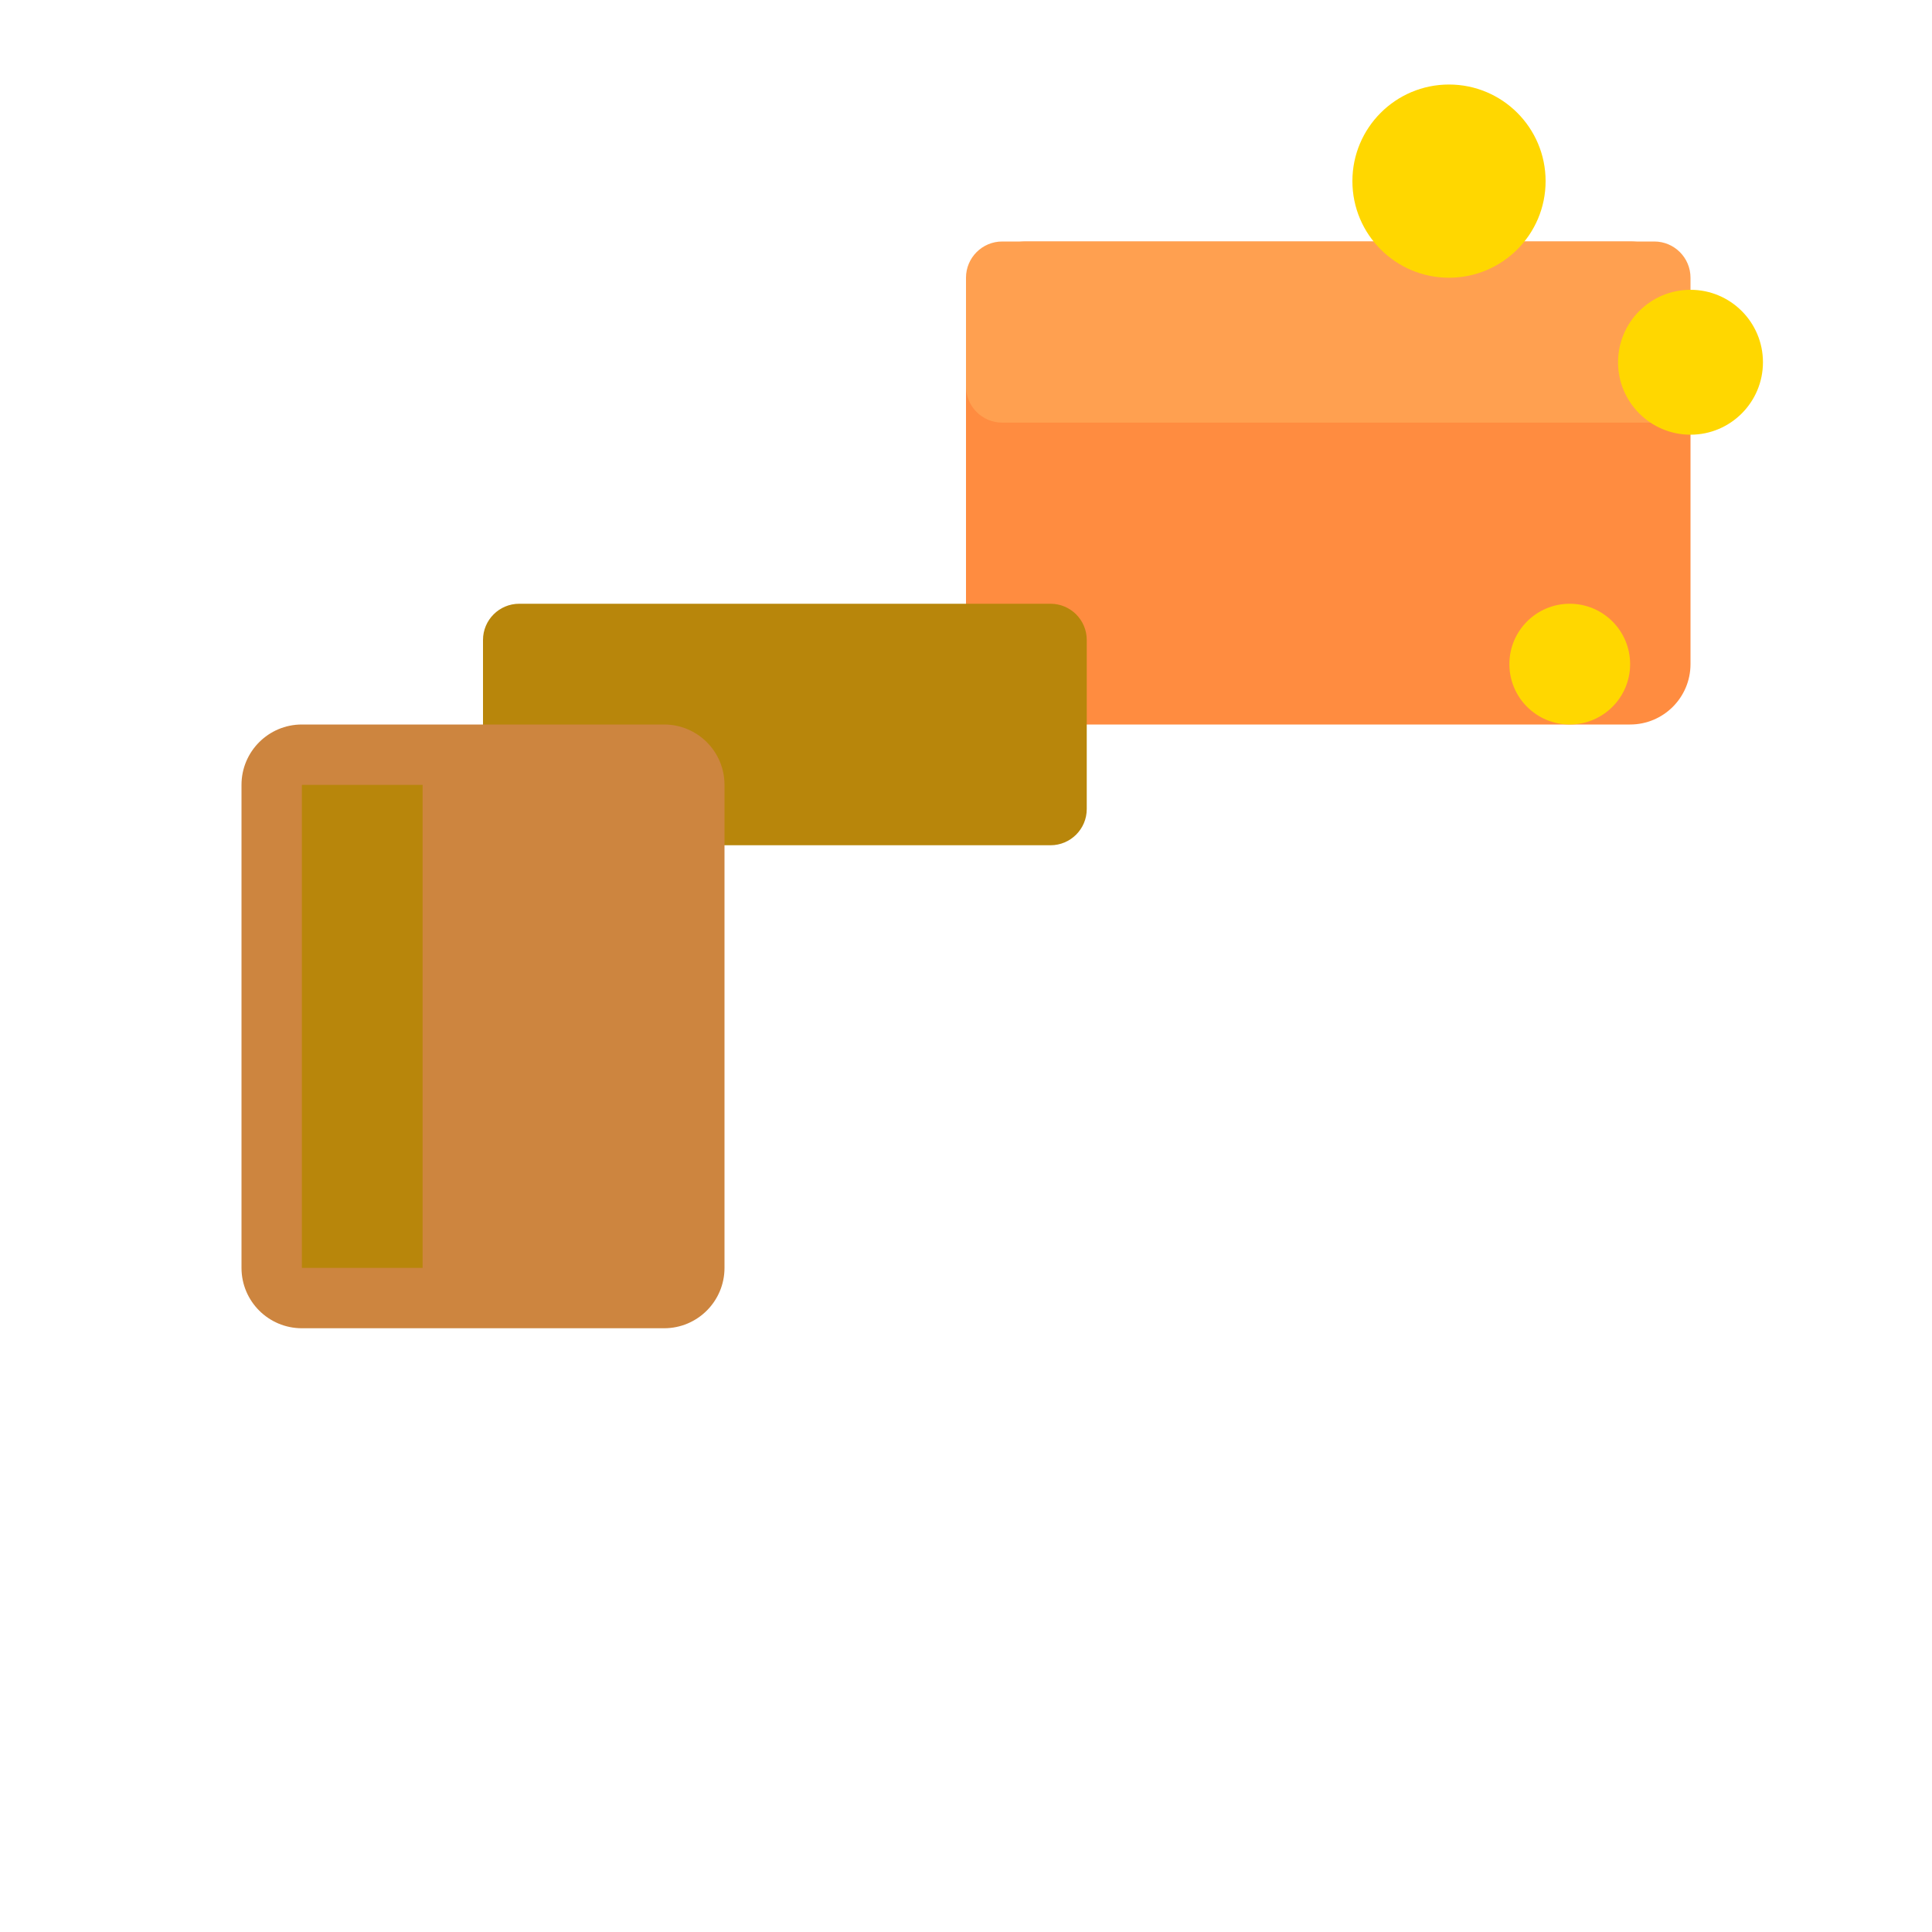
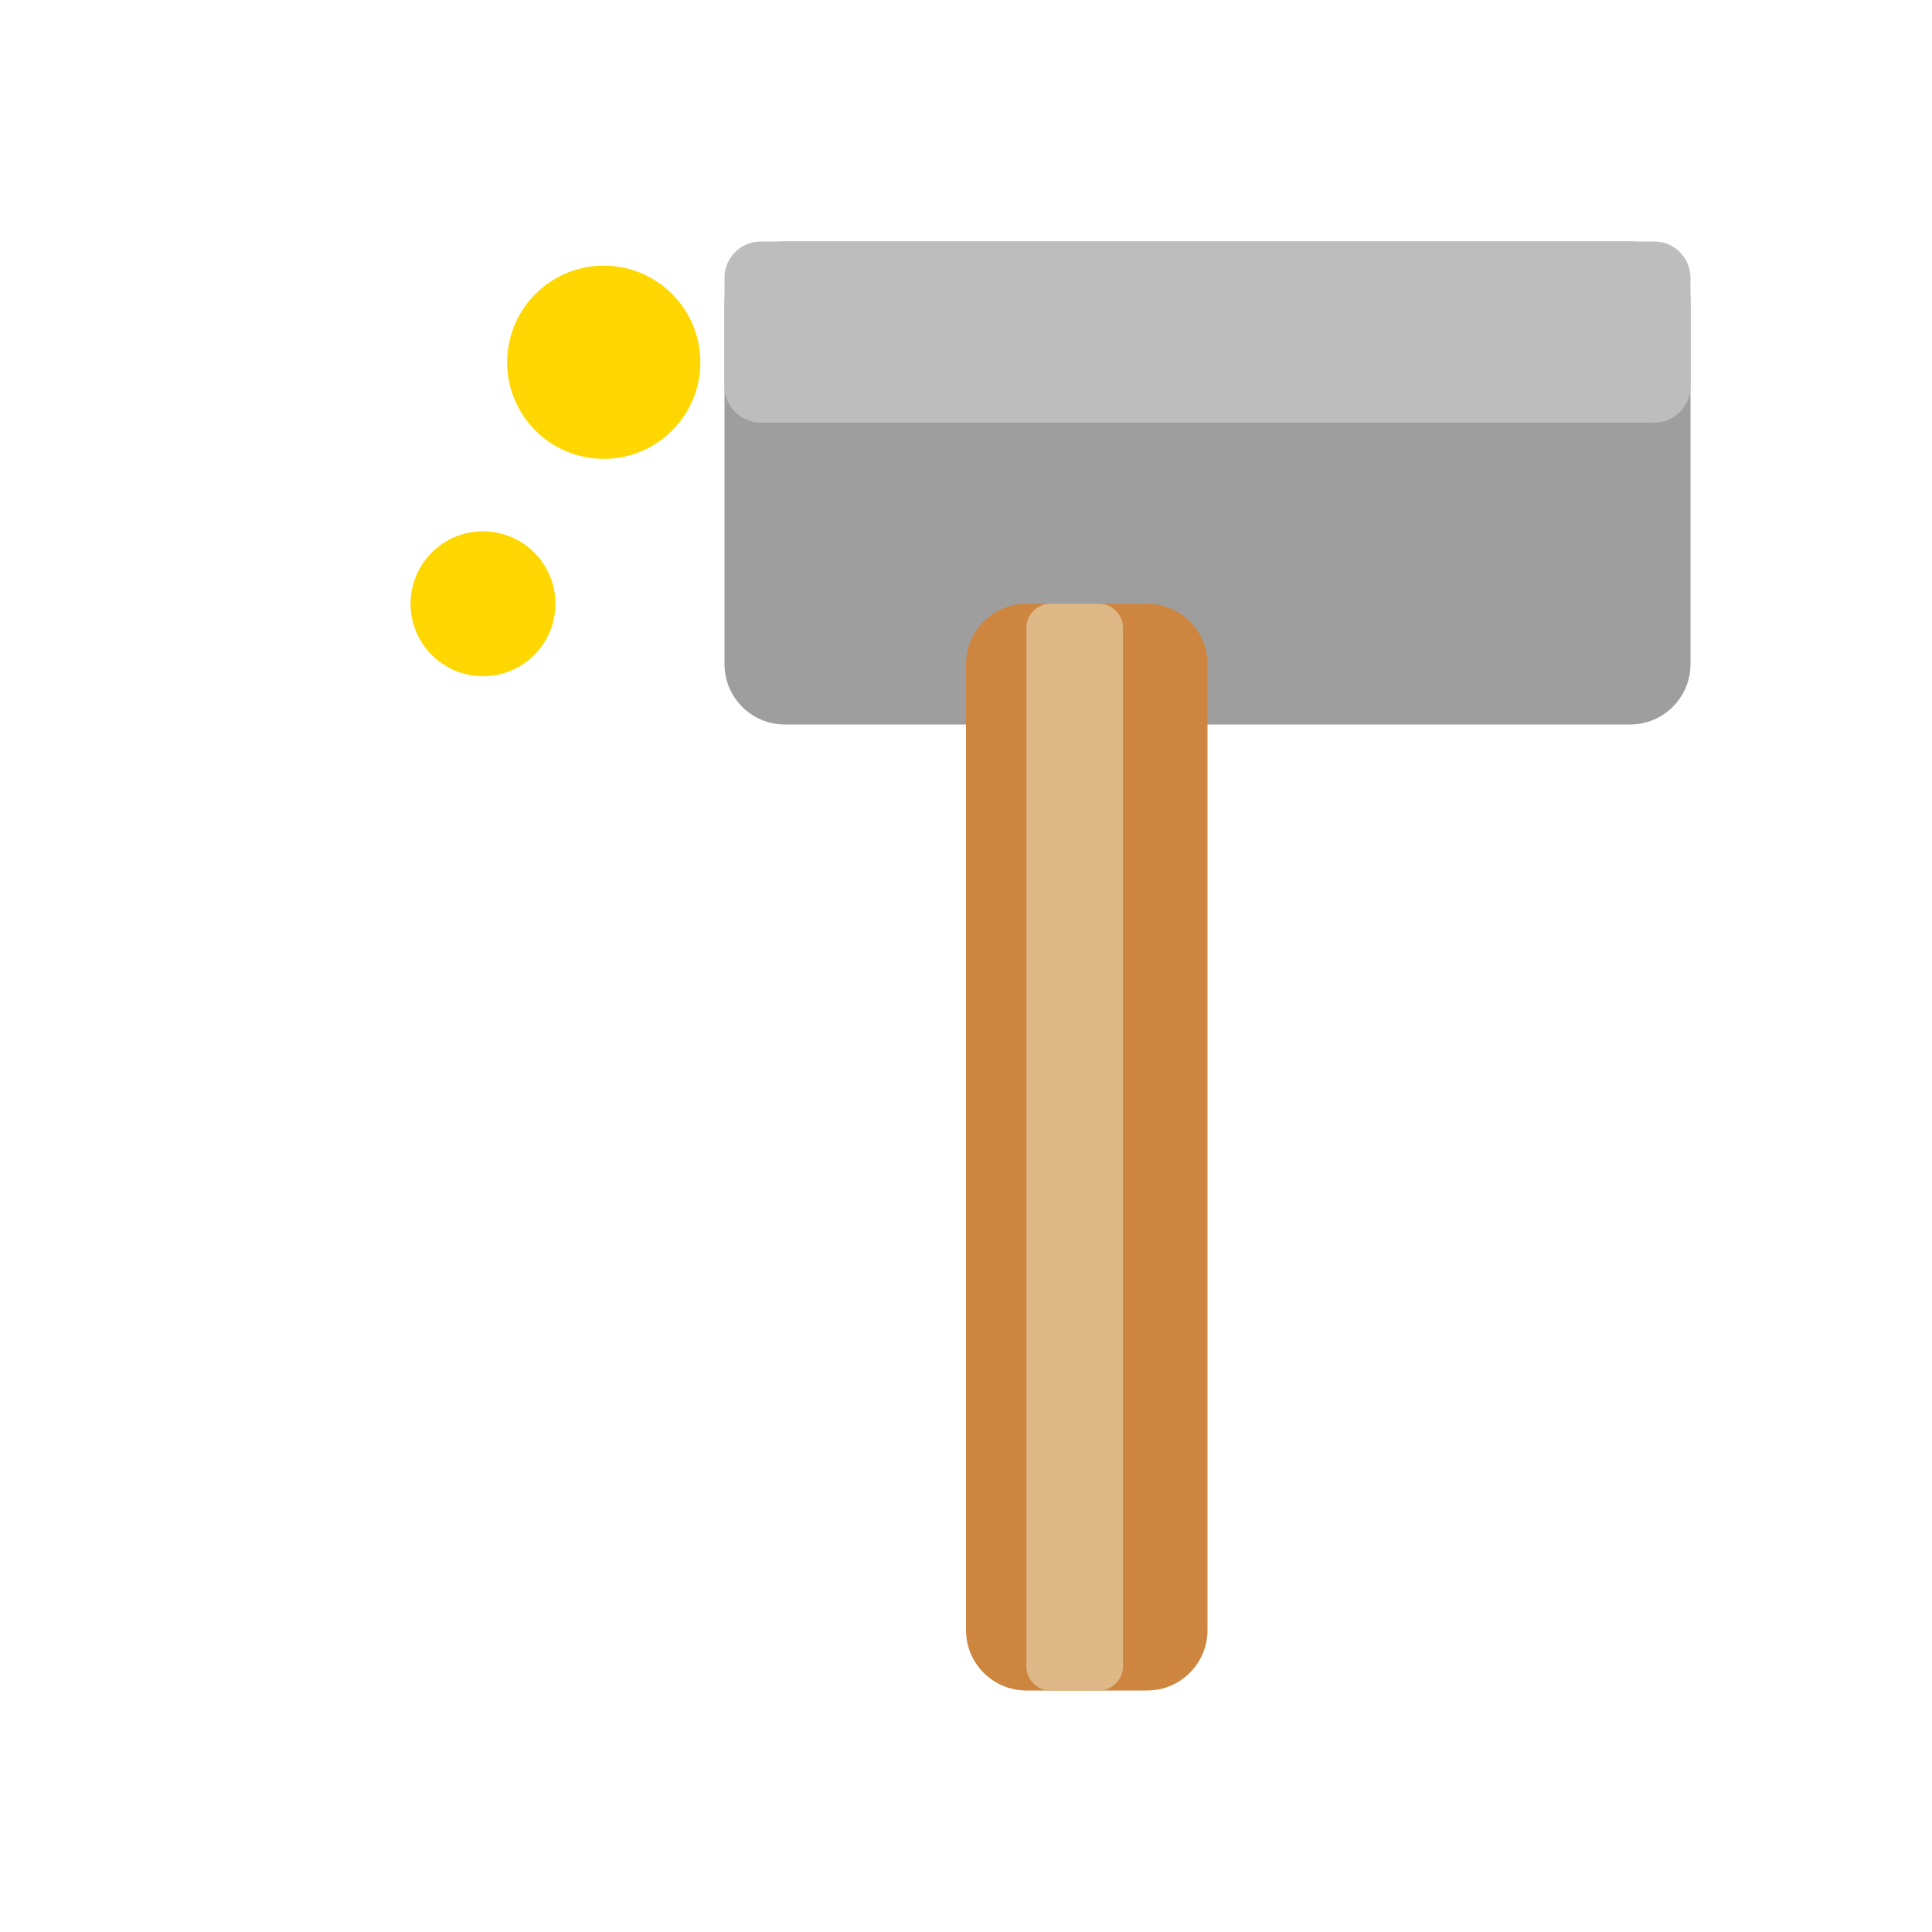
<svg xmlns="http://www.w3.org/2000/svg" width="16" height="16" viewBox="0 0 16 16">
-   <rect x="8" y="2" width="6" height="4" rx="0.5" fill="#FF8C40" />
-   <rect x="8" y="2" width="6" height="1.5" rx="0.3" fill="#FFA050" />
-   <rect x="4" y="5" width="5" height="2" rx="0.3" fill="#B8860B" />
-   <rect x="2" y="6" width="4" height="5" rx="0.5" fill="#CD853F" />
-   <rect x="2.5" y="6.5" width="1" height="4" fill="#B8860B" />
-   <circle cx="12" cy="1.5" r="0.8" fill="#FFD700" />
-   <circle cx="14" cy="3" r="0.6" fill="#FFD700" />
-   <circle cx="13" cy="5.5" r="0.5" fill="#FFD700" />
+   <rect x="6" y="2" width="8" height="4" rx="0.5" fill="#9E9E9E" />
+   <rect x="6" y="2" width="8" height="1.5" rx="0.3" fill="#BDBDBD" />
+   <rect x="8" y="5" width="2" height="9" rx="0.5" fill="#CD853F" />
+   <rect x="8.5" y="5" width="0.8" height="9" rx="0.2" fill="#DEB887" />
+   <circle cx="5" cy="3" r="0.8" fill="#FFD700" />
+   <circle cx="4" cy="5" r="0.6" fill="#FFD700" />
</svg>
